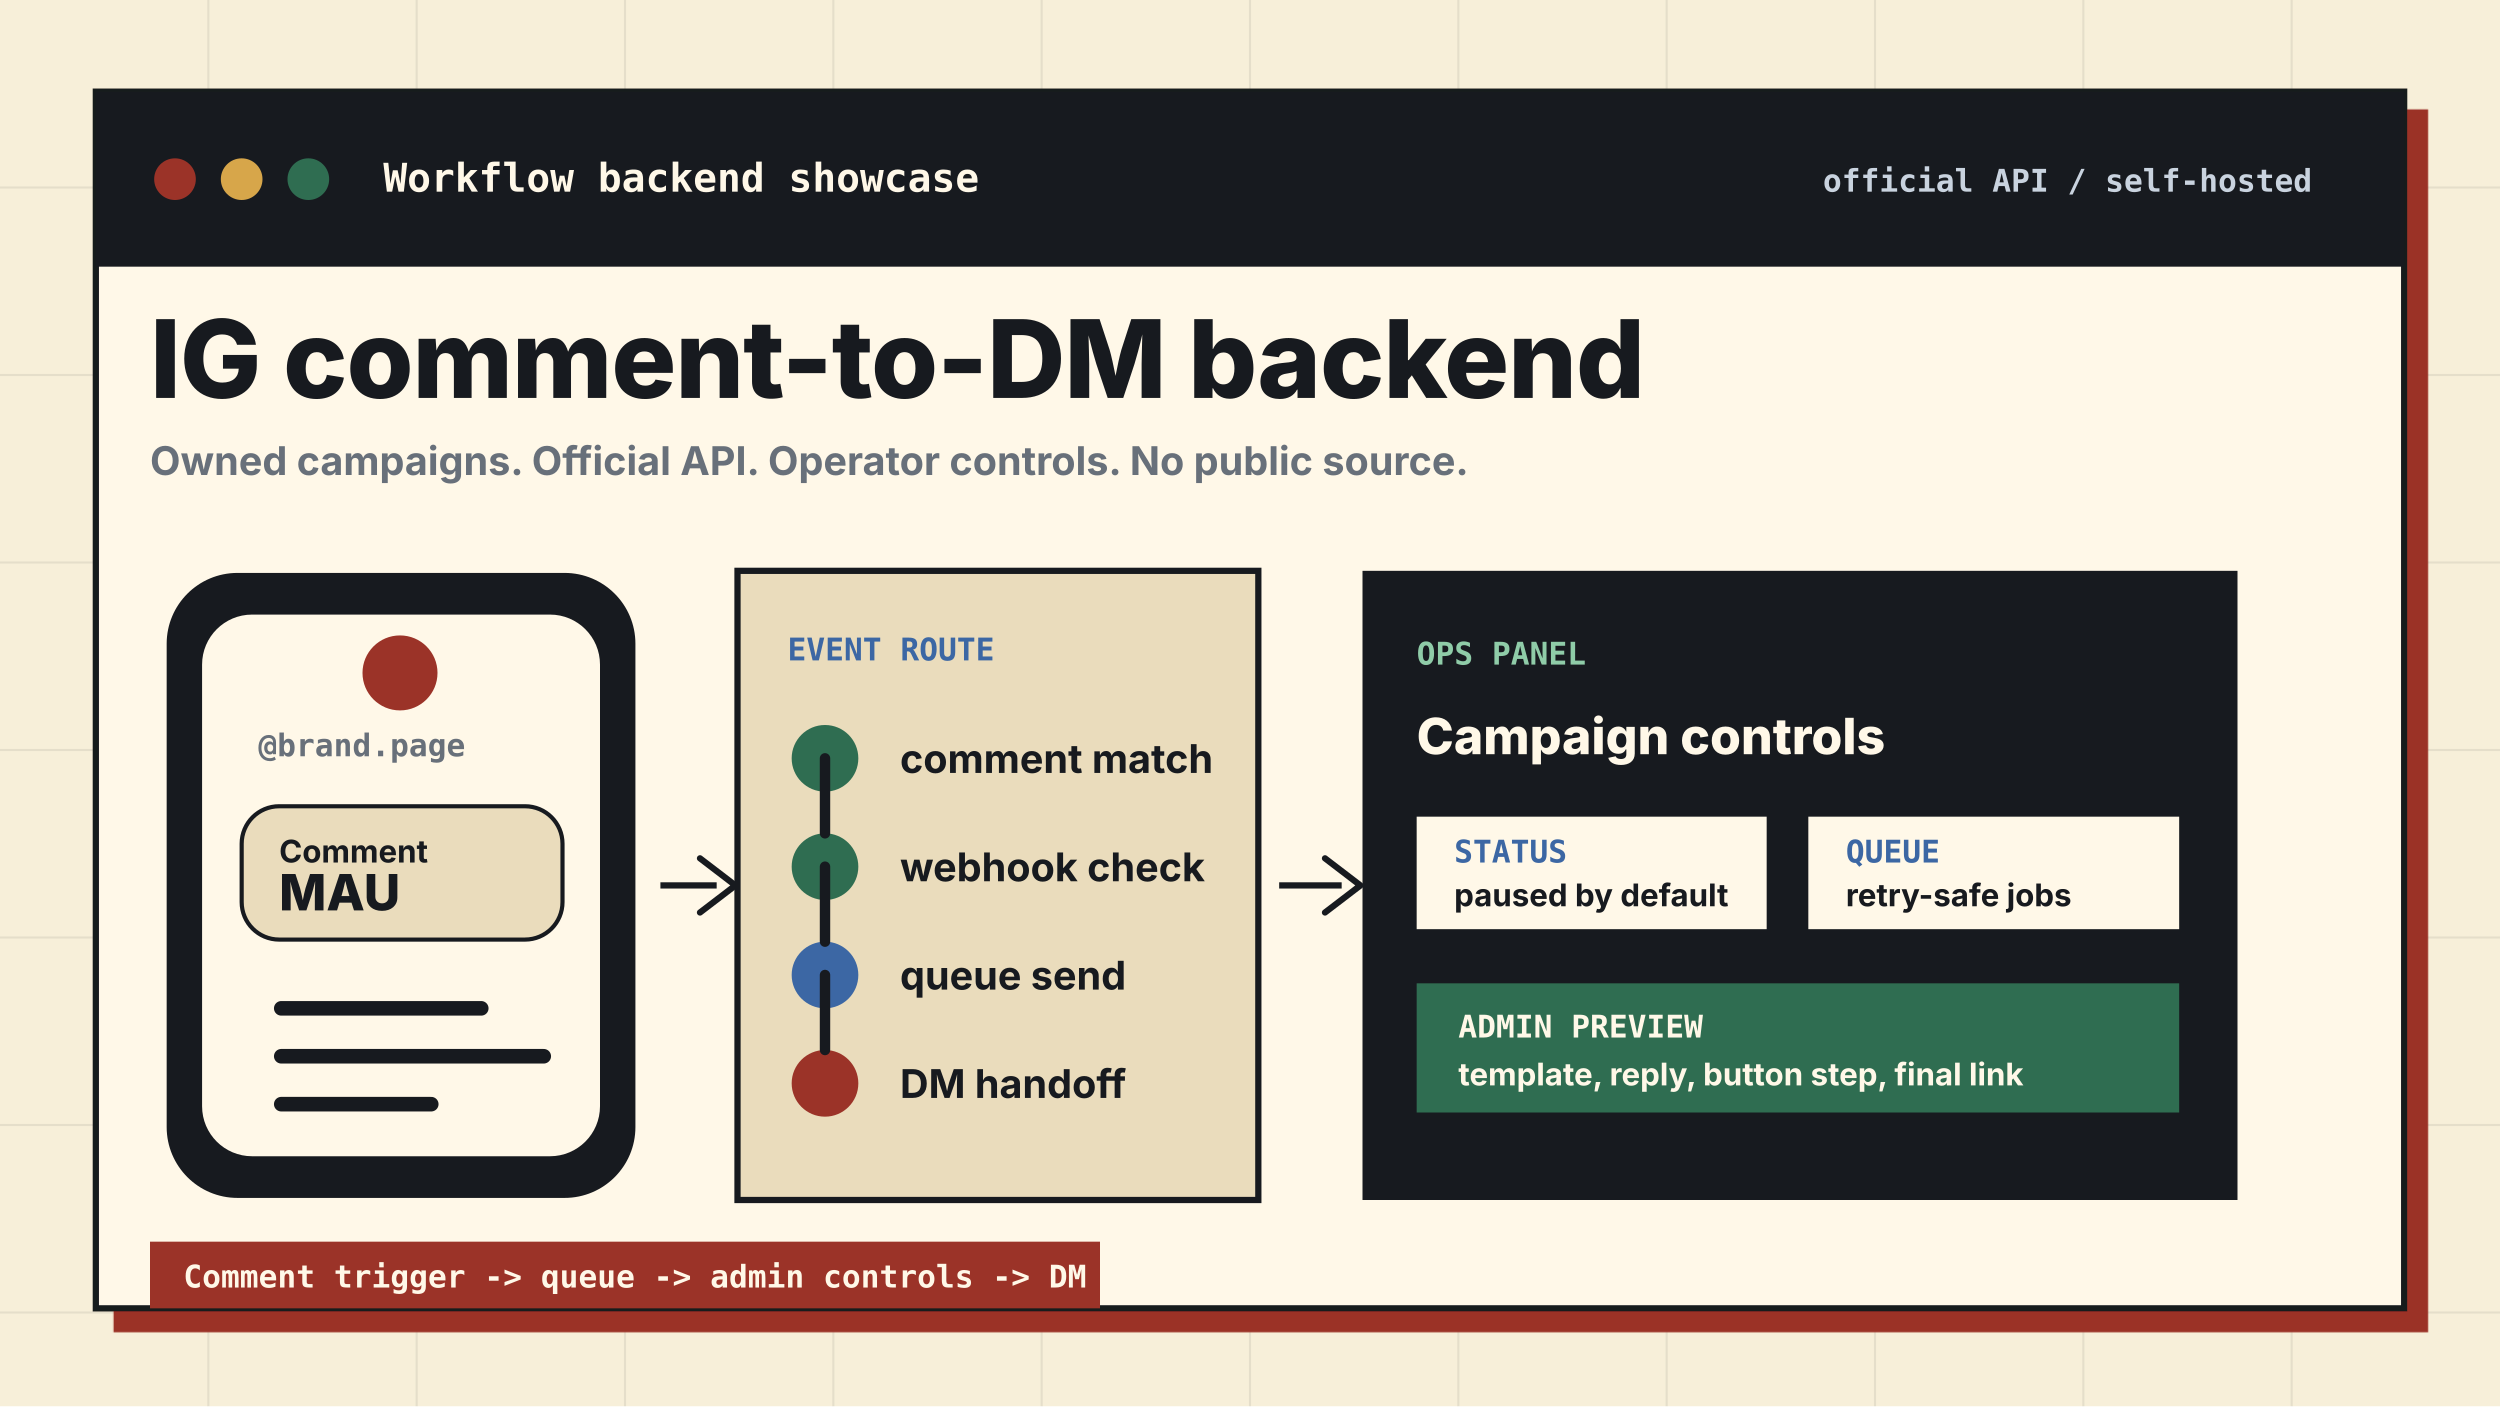
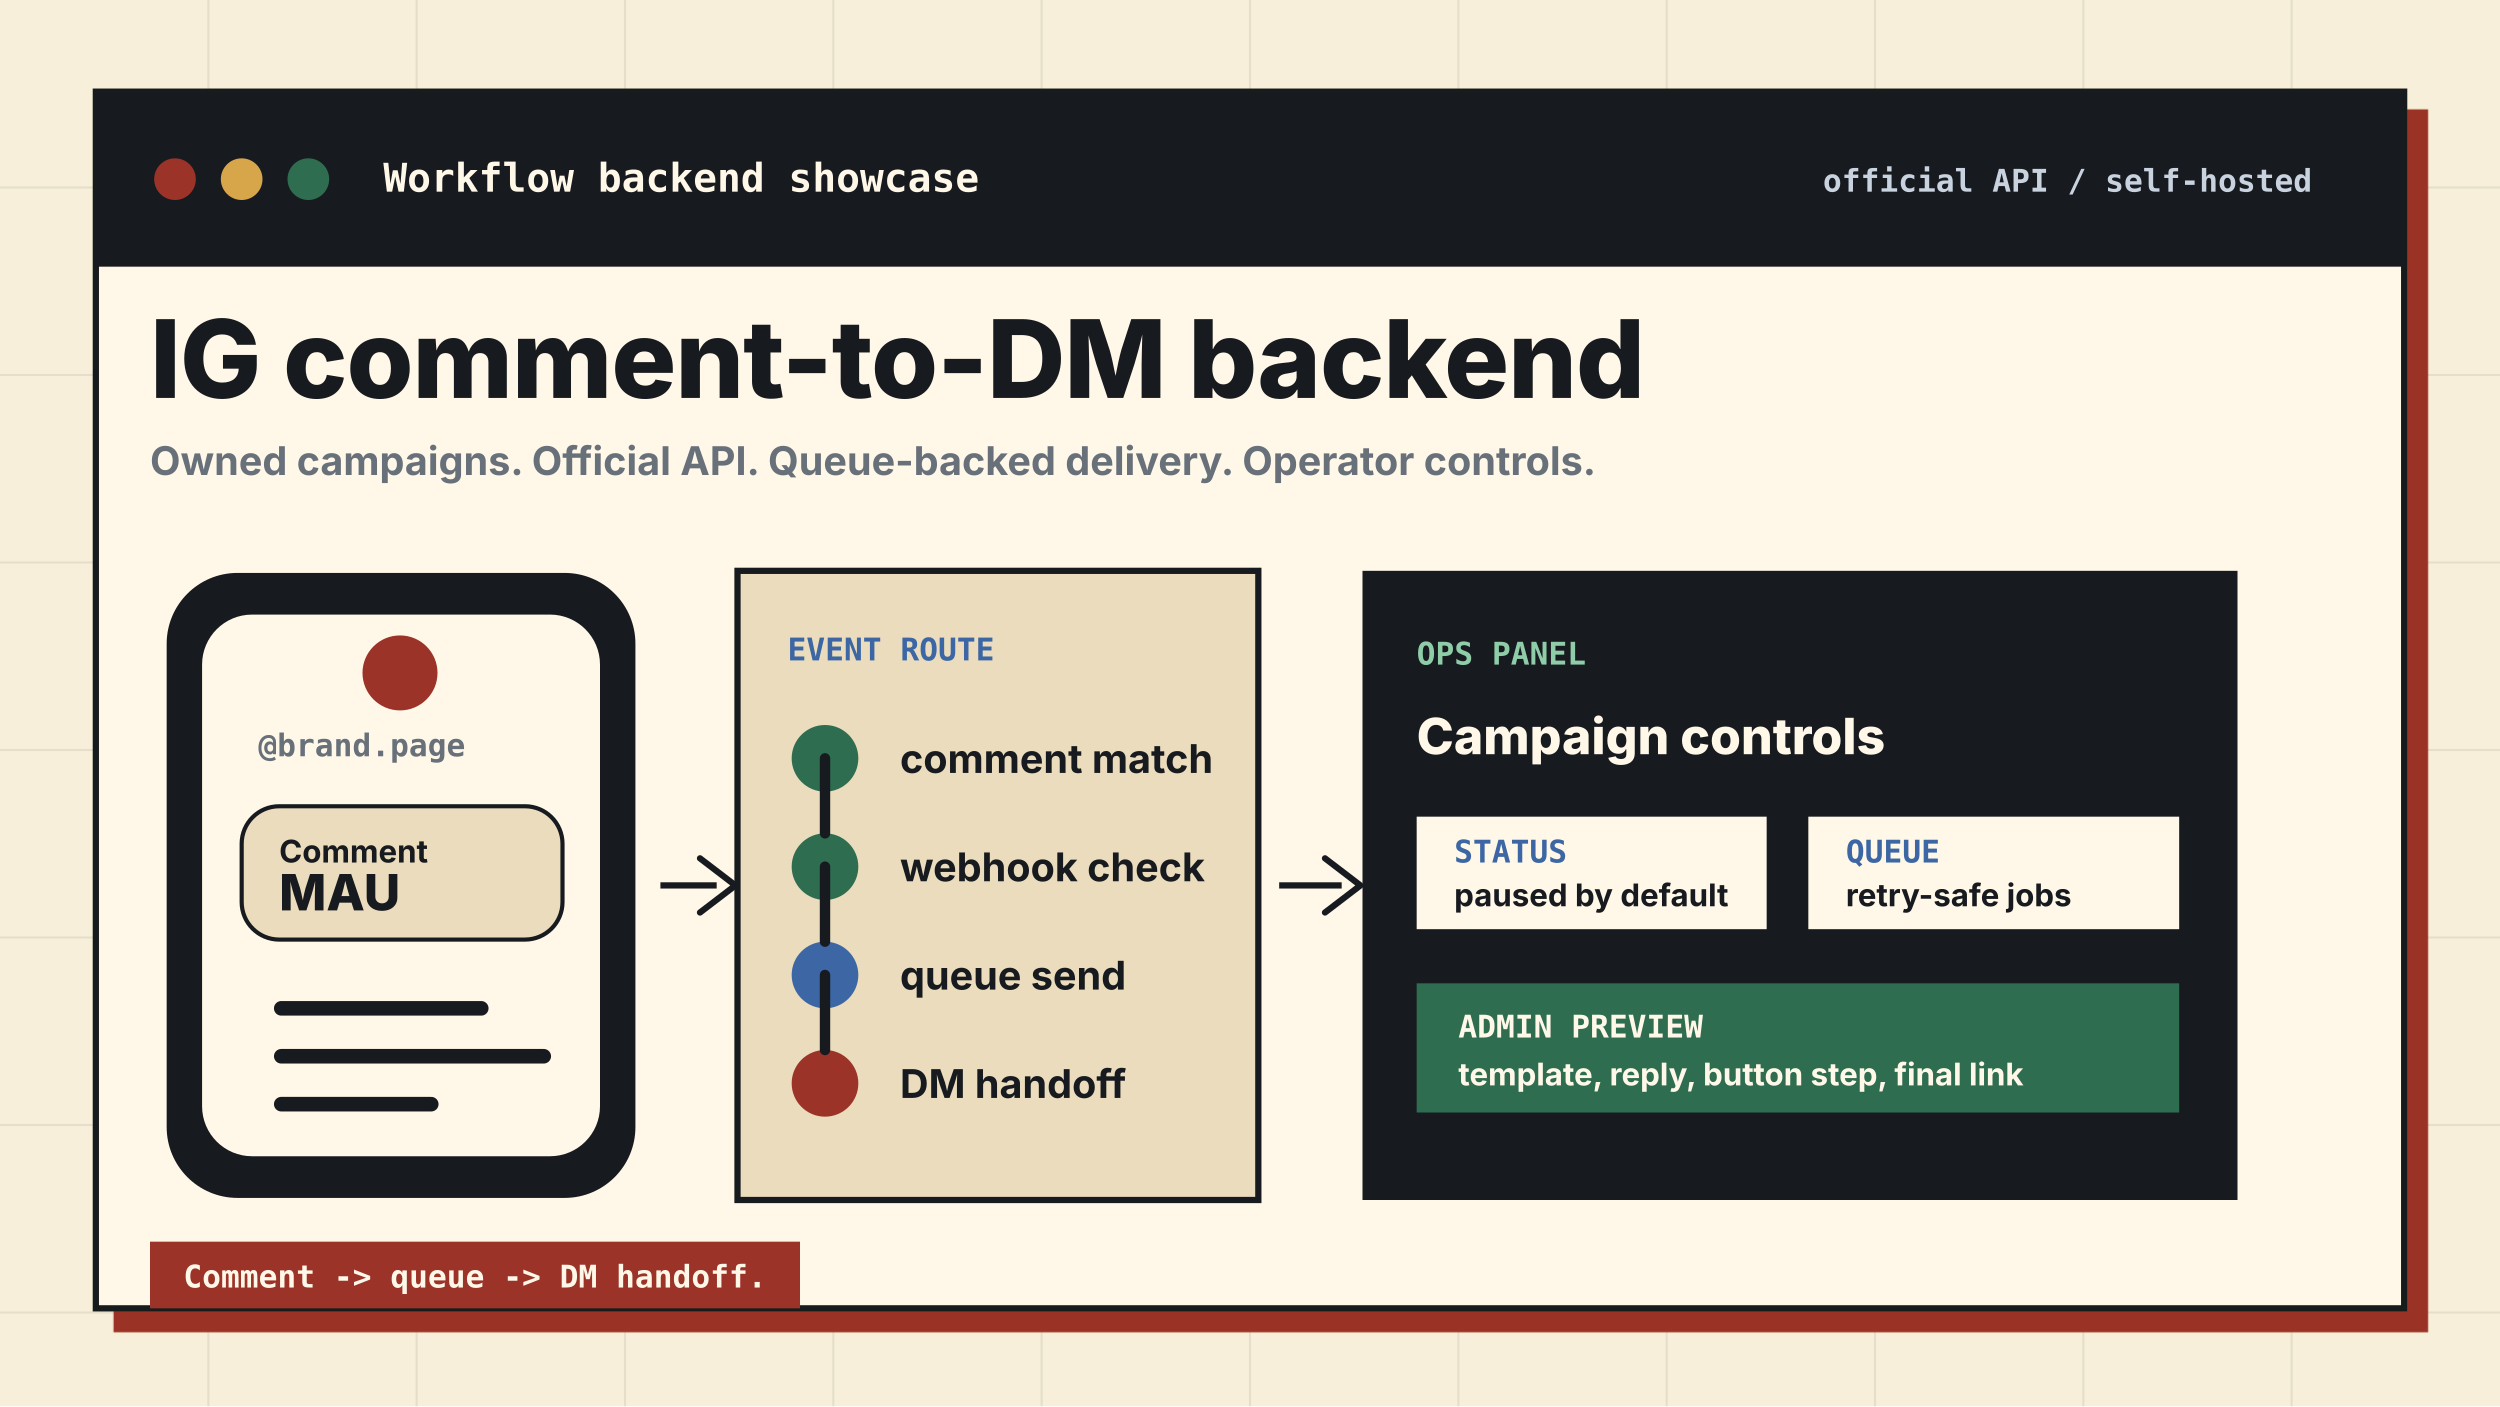
<svg xmlns="http://www.w3.org/2000/svg" viewBox="0 0 1200 675" role="img" aria-labelledby="title desc">
  <defs>
    <filter id="hard-shadow" x="-8%" y="-8%" width="116%" height="116%">
      <feDropShadow dx="10" dy="10" stdDeviation="0" flood-color="#9b3328" flood-opacity="1" />
    </filter>
    <style>
      .paper{fill:#f7efd9}
      .ink{fill:#171a1f}
      .cream{fill:#fff8e8}
      .tan{fill:#eadcbc}
      .green{fill:#2f6d51}
      .blue{fill:#3c67a4}
      .red{fill:#9b3328}
      .muted{fill:#68707a}
      .line{stroke:#171a1f;stroke-width:3}
      .thin{stroke:#171a1f;stroke-width:2}
      .mono{font-family:"JetBrains Mono", "SFMono-Regular", Consolas, monospace;font-weight:700}
      .display{font-family:"Bricolage Grotesque", Inter, system-ui, sans-serif;font-weight:800}
      .body{font-family:Inter, system-ui, sans-serif;font-weight:700}
      .tiny{font-size:15px}
      .small{font-size:19px}
      .body-size{font-size:24px}
      .h{font-size:52px;letter-spacing:-.5px}
      .xl{font-size:72px;letter-spacing:-1px}
    </style>
  </defs>
  <rect class="paper" width="1200" height="675" />
  <path d="M0 90h1200M0 180h1200M0 270h1200M0 360h1200M0 450h1200M0 540h1200M0 630h1200M100 0v675M200 0v675M300 0v675M400 0v675M500 0v675M600 0v675M700 0v675M800 0v675M900 0v675M1000 0v675M1100 0v675" stroke="#171a1f" stroke-opacity=".08" />
  <rect x="46" y="44" width="1108" height="584" class="cream line" filter="url(#hard-shadow)" />
  <rect x="46" y="44" width="1108" height="84" class="ink" />
  <circle cx="84" cy="86" r="10" class="red" />
  <circle cx="116" cy="86" r="10" fill="#d7a64a" />
  <circle cx="148" cy="86" r="10" class="green" />
  <text x="184" y="92" class="mono small cream">Workflow backend showcase</text>
  <text x="875" y="92" class="mono tiny" fill="#c9d3df">official API / self-hosted</text>
  <text x="72" y="191" class="display h ink">IG comment-to-DM backend</text>
-   <text x="72" y="228" class="body small muted">Owned campaigns. Official API. Operator controls. No public source.</text>
+   <text x="72" y="228" class="body small muted">Owned campaigns. Official API. Queue-backed delivery. Operator controls.</text>
  <g transform="translate(80 275)">
    <rect x="0" y="0" width="225" height="300" rx="34" class="ink" />
    <rect x="17" y="20" width="191" height="260" rx="24" class="cream" />
    <circle cx="112" cy="48" r="18" class="red" />
    <text x="44" y="88" class="mono tiny muted">@brand.page</text>
    <rect x="36" y="112" width="154" height="64" rx="18" class="tan thin" />
    <text x="54" y="139" class="body tiny ink">Comment</text>
    <text x="54" y="162" class="display body-size ink">MAU</text>
    <path d="M55 209h96" stroke="#171a1f" stroke-width="7" stroke-linecap="round" />
    <path d="M55 232h126" stroke="#171a1f" stroke-width="7" stroke-linecap="round" />
    <path d="M55 255h72" stroke="#171a1f" stroke-width="7" stroke-linecap="round" />
  </g>
  <g transform="translate(354 274)">
    <rect x="0" y="0" width="250" height="302" class="tan line" />
    <text x="24" y="43" class="mono tiny blue">EVENT ROUTE</text>
    <g transform="translate(26 74)">
      <circle cx="16" cy="16" r="16" class="green" />
      <text x="52" y="23" class="body small ink">comment match</text>
    </g>
    <g transform="translate(26 126)">
      <circle cx="16" cy="16" r="16" class="green" />
      <text x="52" y="23" class="body small ink">webhook check</text>
    </g>
    <g transform="translate(26 178)">
      <circle cx="16" cy="16" r="16" class="blue" />
      <text x="52" y="23" class="body small ink">queue send</text>
    </g>
    <g transform="translate(26 230)">
      <circle cx="16" cy="16" r="16" class="red" />
      <text x="52" y="23" class="body small ink">DM handoff</text>
    </g>
    <path d="M42 90v36M42 142v36M42 194v36" stroke="#171a1f" stroke-width="5" stroke-linecap="round" />
  </g>
  <g transform="translate(654 274)">
    <rect x="0" y="0" width="420" height="302" class="ink" />
    <text x="26" y="45" class="mono tiny" fill="#8fcca8">OPS PANEL</text>
    <text x="26" y="88" class="display body-size cream">Campaign controls</text>
    <g transform="translate(26 118)">
      <rect width="168" height="54" class="cream" />
      <text x="18" y="22" class="mono tiny blue">STATUS</text>
      <text x="18" y="43" class="body tiny ink">paused by default</text>
    </g>
    <g transform="translate(214 118)">
      <rect width="178" height="54" class="cream" />
      <text x="18" y="22" class="mono tiny blue">QUEUE</text>
      <text x="18" y="43" class="body tiny ink">retry-safe jobs</text>
    </g>
    <g transform="translate(26 198)">
      <rect width="366" height="62" fill="#2f6d51" />
      <text x="20" y="26" class="mono tiny cream">ADMIN PREVIEW</text>
      <text x="20" y="49" class="body tiny cream">template, reply, button step, final link</text>
    </g>
  </g>
  <path d="M317 425h27" class="line" fill="none" />
  <path d="M336 412l17 13-17 13" class="line" fill="none" stroke-linecap="round" stroke-linejoin="round" />
  <path d="M614 425h30" class="line" fill="none" />
  <path d="M636 412l17 13-17 13" class="line" fill="none" stroke-linecap="round" stroke-linejoin="round" />
-   <rect x="72" y="596" width="456" height="32" class="red" />
-   <text x="88" y="618" class="mono tiny cream">Comment trigger -&gt; queue -&gt; admin controls -&gt; DM handoff.</text>
+   <rect x="72" y="596" width="312" height="32" class="red" />
+   <text x="88" y="618" class="mono tiny cream">Comment -&gt; queue -&gt; DM handoff.</text>
</svg>
